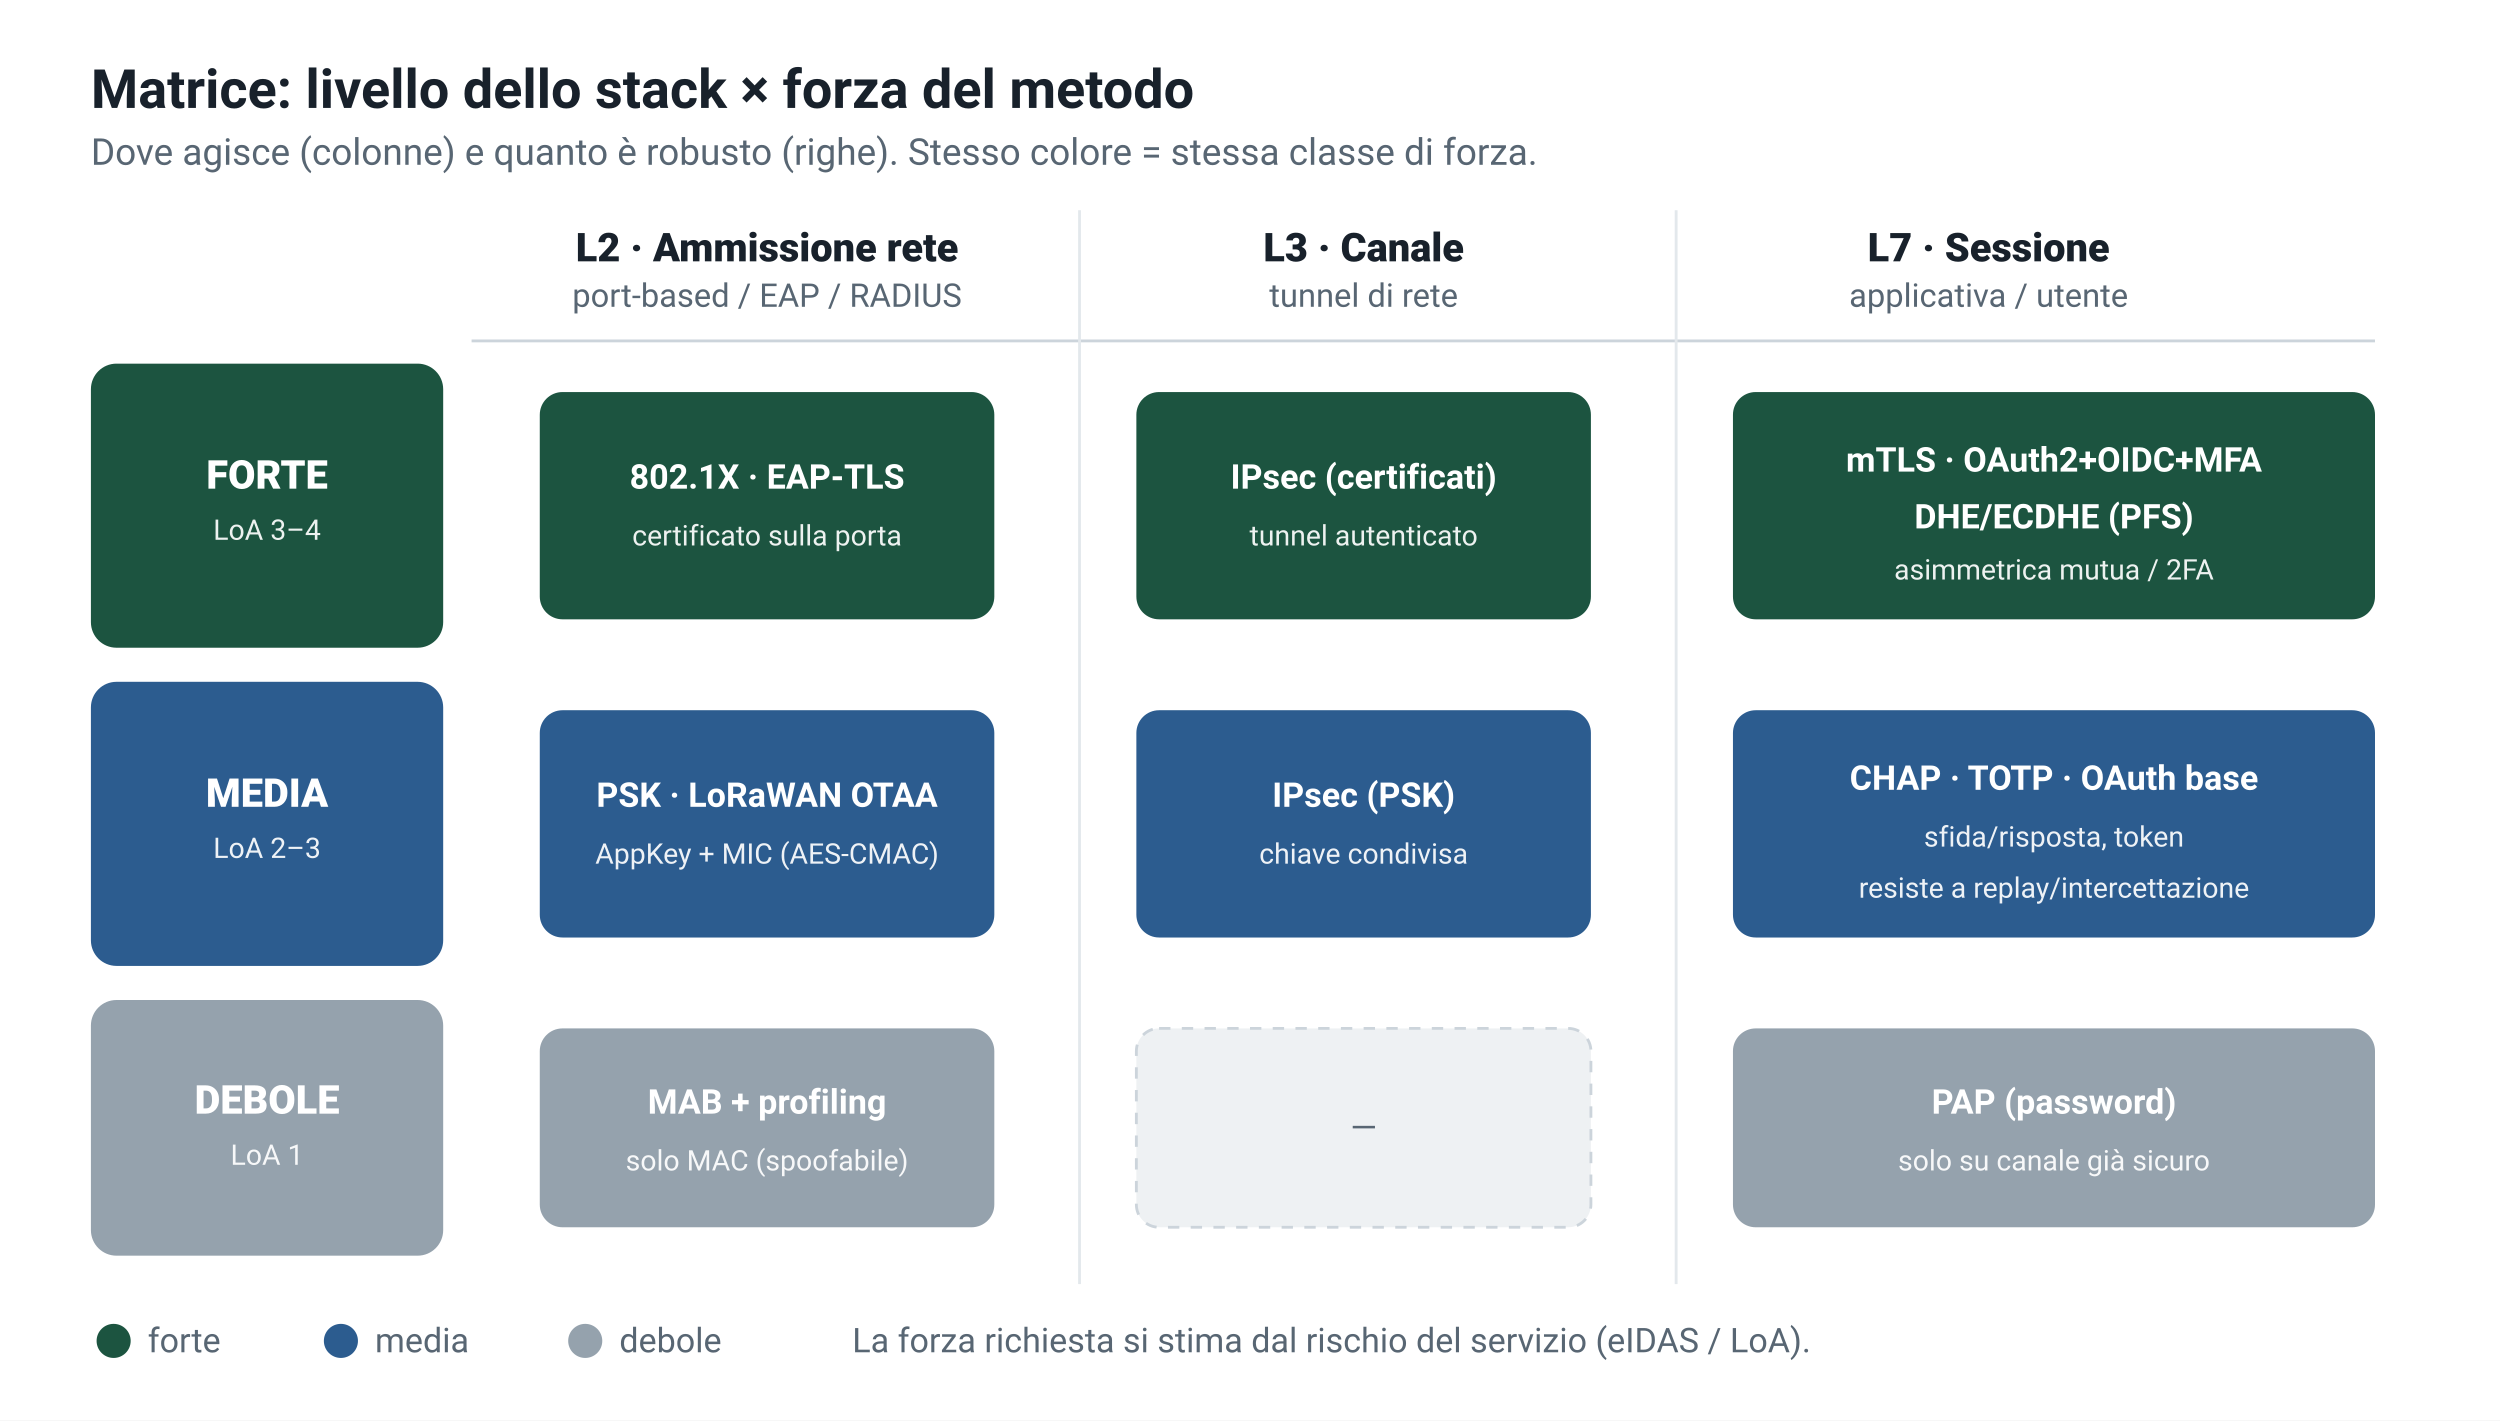
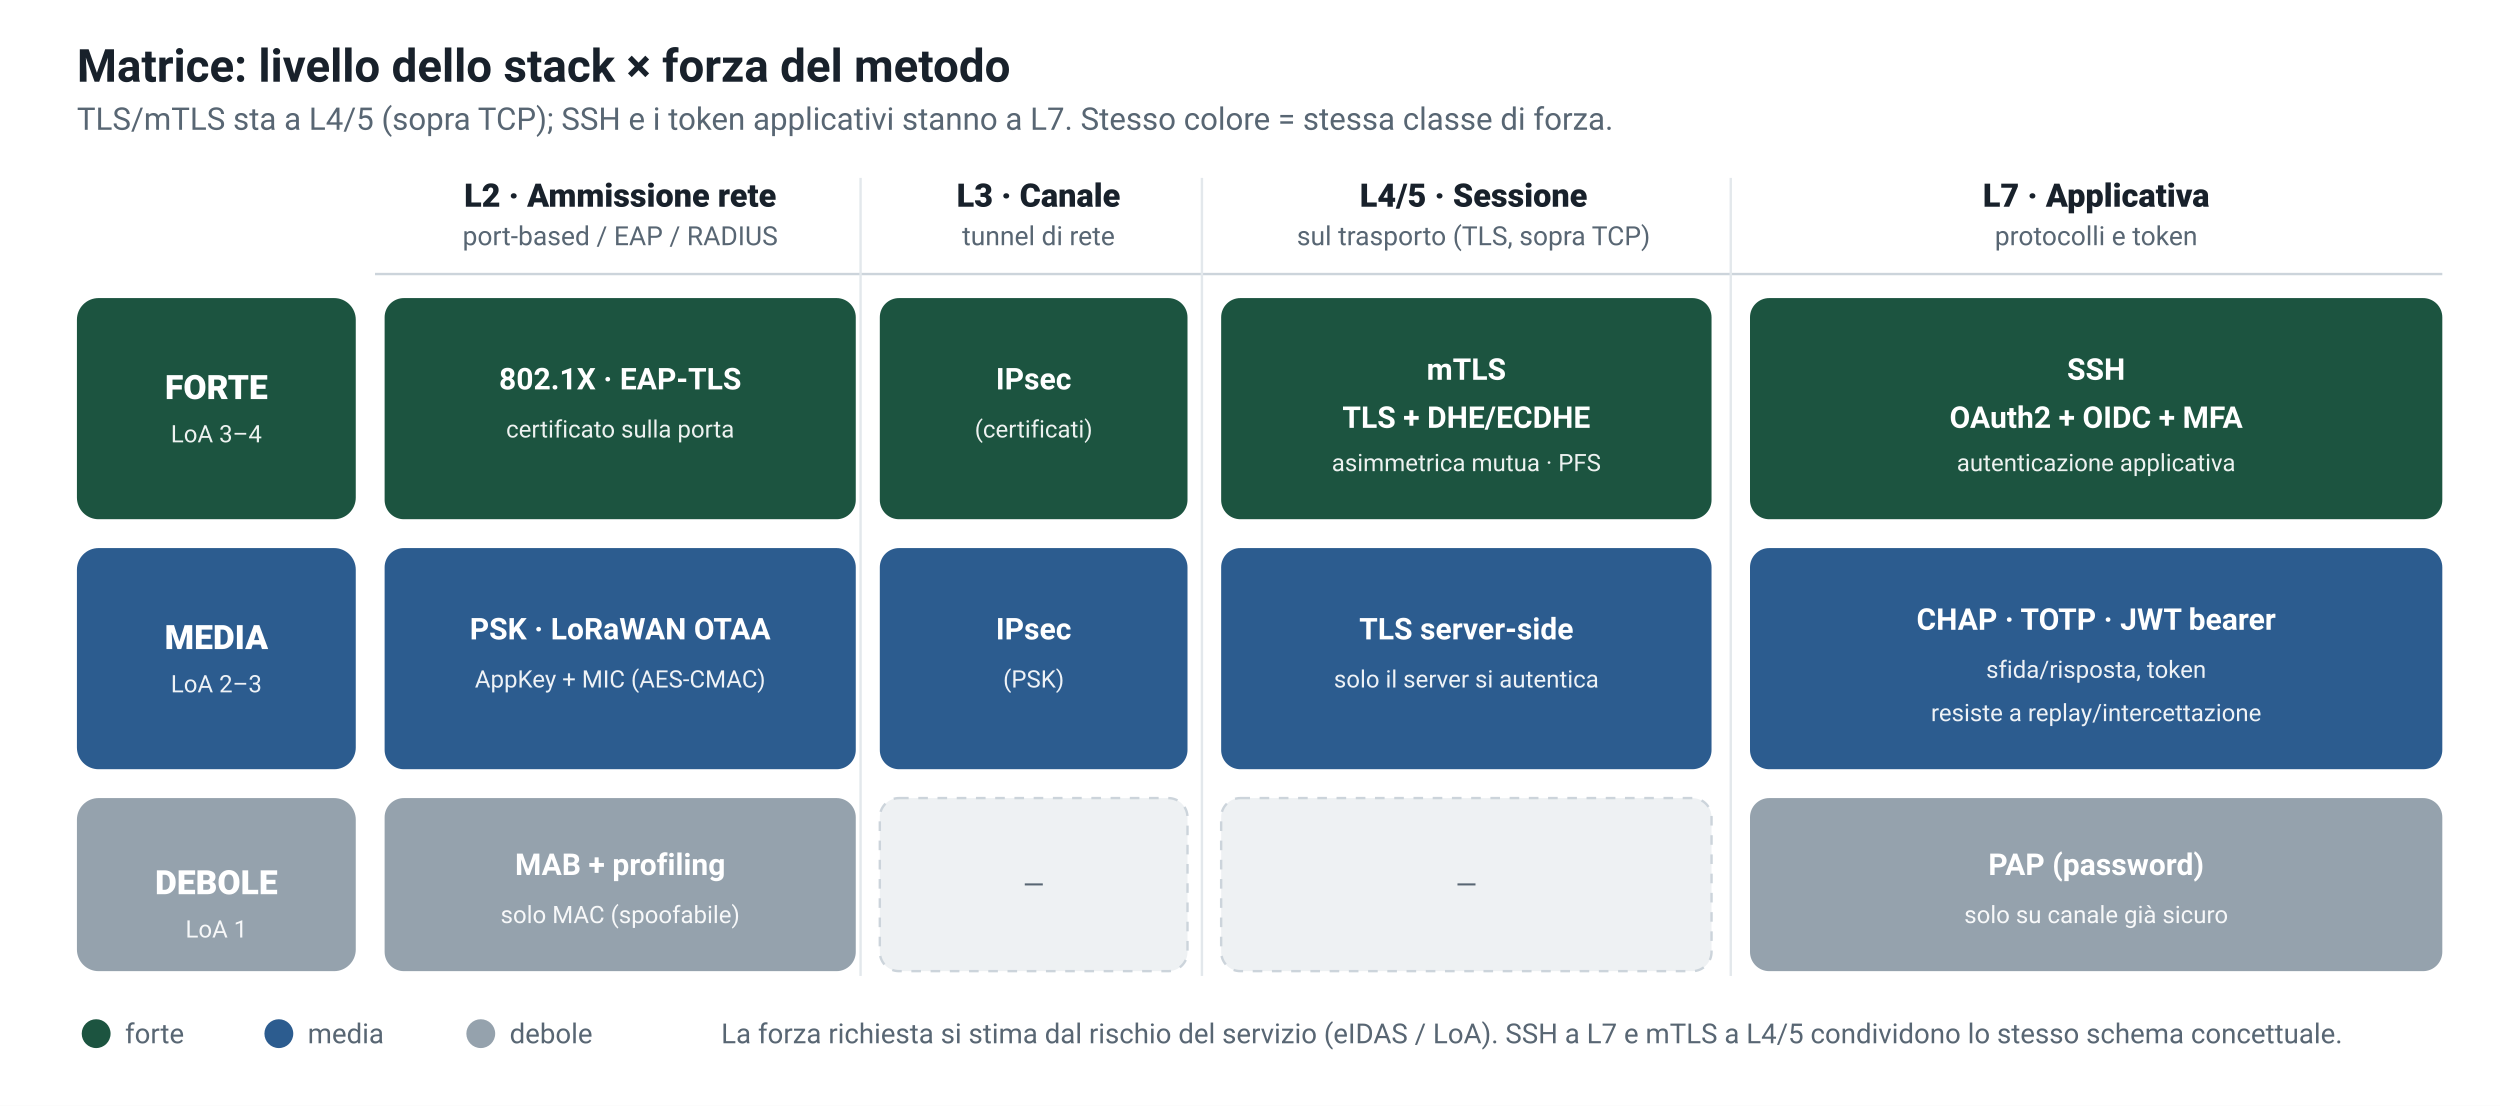
- <svg xmlns="http://www.w3.org/2000/svg" viewBox="0 0 880 500" font-family="'Segoe UI', system-ui, -apple-system, Roboto, sans-serif">
+ <svg xmlns="http://www.w3.org/2000/svg" viewBox="0 0 1040 460" font-family="'Segoe UI', system-ui, -apple-system, Roboto, sans-serif">
  <style>
    .ttl  { font-size: 19px; font-weight: 700; fill:#18212B; }
    .sub  { font-size: 13px; fill:#586673; }
-     .colh { font-size: 14px; font-weight:800; fill:#18212B; }
-     .cols { font-size: 11.5px; fill:#586673; }
+     .colh { font-size: 13.5px; font-weight:800; fill:#18212B; }
+     .cols { font-size: 11px; fill:#586673; }
    .rowh { font-size: 14px; font-weight:800; fill:#fff; }
-     .chip { font-size: 12px; font-weight:700; fill:#fff; }
+     .chip { font-size: 12.5px; font-weight:700; fill:#fff; }
    .chips{ font-size: 10px; fill:#fff; opacity:.92; }
-     .leg  { font-size: 12px; fill:#586673; }
+     .leg  { font-size: 11.5px; fill:#586673; }
  </style>
-   <rect x="0" y="0" width="880" height="500" fill="#FFFFFF" />
-   <text x="32" y="38" class="ttl">Matrice: livello dello stack × forza del metodo</text>
-   <text x="32" y="58" class="sub">Dove agisce (colonne) e quanto è robusto (righe). Stesso colore = stessa classe di forza.</text>
-   <text x="270" y="92" text-anchor="middle" class="colh">L2 · Ammissione rete</text>
-   <text x="270" y="108" text-anchor="middle" class="cols">port-based / EAP / RADIUS</text>
-   <text x="480" y="92" text-anchor="middle" class="colh">L3 · Canale</text>
-   <text x="480" y="108" text-anchor="middle" class="cols">tunnel di rete</text>
-   <text x="700" y="92" text-anchor="middle" class="colh">L7 · Sessione</text>
-   <text x="700" y="108" text-anchor="middle" class="cols">applicativa / utente</text>
-   <line x1="166" y1="120" x2="836" y2="120" stroke="#CCD4DB" />
-   <line x1="380" y1="74" x2="380" y2="452" stroke="#E3E8EC" />
-   <line x1="590" y1="74" x2="590" y2="452" stroke="#E3E8EC" />
-   <rect x="32" y="128" width="124" height="100" rx="9" fill="#1C5440" />
-   <text x="94" y="172" text-anchor="middle" class="rowh">FORTE</text>
-   <text x="94" y="190" text-anchor="middle" class="chips">LoA 3–4</text>
-   <rect x="190" y="138" width="160" height="80" rx="8" fill="#1C5440" />
-   <text x="270" y="172" text-anchor="middle" class="chip">802.1X · EAP-TLS</text>
-   <text x="270" y="192" text-anchor="middle" class="chips">certificato sulla porta</text>
-   <rect x="400" y="138" width="160" height="80" rx="8" fill="#1C5440" />
-   <text x="480" y="172" text-anchor="middle" class="chip">IPsec (certificati)</text>
-   <text x="480" y="192" text-anchor="middle" class="chips">tunnel autenticato</text>
-   <rect x="610" y="138" width="226" height="80" rx="8" fill="#1C5440" />
-   <text x="723" y="166" text-anchor="middle" class="chip">mTLS · OAuth2+OIDC+MFA</text>
-   <text x="723" y="186" text-anchor="middle" class="chip">DHE/ECDHE (PFS)</text>
-   <text x="723" y="204" text-anchor="middle" class="chips">asimmetrica mutua / 2FA</text>
-   <rect x="32" y="240" width="124" height="100" rx="9" fill="#2C5C8F" />
-   <text x="94" y="284" text-anchor="middle" class="rowh">MEDIA</text>
-   <text x="94" y="302" text-anchor="middle" class="chips">LoA 2–3</text>
-   <rect x="190" y="250" width="160" height="80" rx="8" fill="#2C5C8F" />
-   <text x="270" y="284" text-anchor="middle" class="chip">PSK · LoRaWAN OTAA</text>
-   <text x="270" y="304" text-anchor="middle" class="chips">AppKey + MIC (AES-CMAC)</text>
-   <rect x="400" y="250" width="160" height="80" rx="8" fill="#2C5C8F" />
-   <text x="480" y="284" text-anchor="middle" class="chip">IPsec (PSK)</text>
-   <text x="480" y="304" text-anchor="middle" class="chips">chiave condivisa</text>
-   <rect x="610" y="250" width="226" height="80" rx="8" fill="#2C5C8F" />
-   <text x="723" y="278" text-anchor="middle" class="chip">CHAP · TOTP · OAuth base</text>
-   <text x="723" y="298" text-anchor="middle" class="chips">sfida/risposta, token</text>
-   <text x="723" y="316" text-anchor="middle" class="chips">resiste a replay/intercettazione</text>
-   <rect x="32" y="352" width="124" height="90" rx="9" fill="#95A2AD" />
-   <text x="94" y="392" text-anchor="middle" class="rowh">DEBOLE</text>
-   <text x="94" y="410" text-anchor="middle" class="chips">LoA 1</text>
-   <rect x="190" y="362" width="160" height="70" rx="8" fill="#95A2AD" />
-   <text x="270" y="392" text-anchor="middle" class="chip">MAB + profiling</text>
-   <text x="270" y="412" text-anchor="middle" class="chips">solo MAC (spoofabile)</text>
-   <rect x="400" y="362" width="160" height="70" rx="8" fill="#EEF1F3" stroke="#CCD4DB" stroke-dasharray="4 4" />
-   <text x="480" y="401" text-anchor="middle" class="leg">—</text>
-   <rect x="610" y="362" width="226" height="70" rx="8" fill="#95A2AD" />
-   <text x="723" y="392" text-anchor="middle" class="chip">PAP (password)</text>
-   <text x="723" y="412" text-anchor="middle" class="chips">solo su canale già sicuro</text>
-   <circle cx="40" cy="472" r="6" fill="#1C5440" />
-   <text x="52" y="476" class="leg">forte</text>
-   <circle cx="120" cy="472" r="6" fill="#2C5C8F" />
-   <text x="132" y="476" class="leg">media</text>
-   <circle cx="206" cy="472" r="6" fill="#95A2AD" />
-   <text x="218" y="476" class="leg">debole</text>
-   <text x="300" y="476" class="leg">La forza richiesta si stima dal rischio del servizio (eIDAS / LoA).</text>
+   <rect x="0" y="0" width="1040" height="460" fill="#FFFFFF" />
+   <text x="32" y="34" class="ttl">Matrice: livello dello stack × forza del metodo</text>
+   <text x="32" y="54" class="sub">TLS/mTLS sta a L4/5 (sopra TCP); SSH e i token applicativi stanno a L7. Stesso colore = stessa classe di forza.</text>
+   <text x="258" y="86" text-anchor="middle" class="colh">L2 · Ammissione rete</text>
+   <text x="258" y="102" text-anchor="middle" class="cols">port-based / EAP / RADIUS</text>
+   <text x="432" y="86" text-anchor="middle" class="colh">L3 · Canale</text>
+   <text x="432" y="102" text-anchor="middle" class="cols">tunnel di rete</text>
+   <text x="613" y="86" text-anchor="middle" class="colh">L4/5 · Sessione</text>
+   <text x="613" y="102" text-anchor="middle" class="cols">sul trasporto (TLS, sopra TCP)</text>
+   <text x="872" y="86" text-anchor="middle" class="colh">L7 · Applicativa</text>
+   <text x="872" y="102" text-anchor="middle" class="cols">protocolli e token</text>
+   <line x1="156" y1="114" x2="1016" y2="114" stroke="#CCD4DB" />
+   <line x1="358" y1="74" x2="358" y2="406" stroke="#E3E8EC" />
+   <line x1="500" y1="74" x2="500" y2="406" stroke="#E3E8EC" />
+   <line x1="720" y1="74" x2="720" y2="406" stroke="#E3E8EC" />
+   <rect x="32" y="124" width="116" height="92" rx="9" fill="#1C5440" />
+   <text x="90" y="166" text-anchor="middle" class="rowh">FORTE</text>
+   <text x="90" y="184" text-anchor="middle" class="chips">LoA 3–4</text>
+   <rect x="160" y="124" width="196" height="92" rx="8" fill="#1C5440" />
+   <text x="258" y="162" text-anchor="middle" class="chip">802.1X · EAP-TLS</text>
+   <text x="258" y="182" text-anchor="middle" class="chips">certificato sulla porta</text>
+   <rect x="366" y="124" width="128" height="92" rx="8" fill="#1C5440" />
+   <text x="430" y="162" text-anchor="middle" class="chip">IPsec</text>
+   <text x="430" y="182" text-anchor="middle" class="chips">(certificati)</text>
+   <rect x="508" y="124" width="204" height="92" rx="8" fill="#1C5440" />
+   <text x="610" y="158" text-anchor="middle" class="chip">mTLS</text>
+   <text x="610" y="178" text-anchor="middle" class="chip">TLS + DHE/ECDHE</text>
+   <text x="610" y="196" text-anchor="middle" class="chips">asimmetrica mutua · PFS</text>
+   <rect x="728" y="124" width="288" height="92" rx="8" fill="#1C5440" />
+   <text x="872" y="158" text-anchor="middle" class="chip">SSH</text>
+   <text x="872" y="178" text-anchor="middle" class="chip">OAuth2 + OIDC + MFA</text>
+   <text x="872" y="196" text-anchor="middle" class="chips">autenticazione applicativa</text>
+   <rect x="32" y="228" width="116" height="92" rx="9" fill="#2C5C8F" />
+   <text x="90" y="270" text-anchor="middle" class="rowh">MEDIA</text>
+   <text x="90" y="288" text-anchor="middle" class="chips">LoA 2–3</text>
+   <rect x="160" y="228" width="196" height="92" rx="8" fill="#2C5C8F" />
+   <text x="258" y="266" text-anchor="middle" class="chip">PSK · LoRaWAN OTAA</text>
+   <text x="258" y="286" text-anchor="middle" class="chips">AppKey + MIC (AES-CMAC)</text>
+   <rect x="366" y="228" width="128" height="92" rx="8" fill="#2C5C8F" />
+   <text x="430" y="266" text-anchor="middle" class="chip">IPsec</text>
+   <text x="430" y="286" text-anchor="middle" class="chips">(PSK)</text>
+   <rect x="508" y="228" width="204" height="92" rx="8" fill="#2C5C8F" />
+   <text x="610" y="266" text-anchor="middle" class="chip">TLS server-side</text>
+   <text x="610" y="286" text-anchor="middle" class="chips">solo il server si autentica</text>
+   <rect x="728" y="228" width="288" height="92" rx="8" fill="#2C5C8F" />
+   <text x="872" y="262" text-anchor="middle" class="chip">CHAP · TOTP · JWT bearer</text>
+   <text x="872" y="282" text-anchor="middle" class="chips">sfida/risposta, token</text>
+   <text x="872" y="300" text-anchor="middle" class="chips">resiste a replay/intercettazione</text>
+   <rect x="32" y="332" width="116" height="72" rx="9" fill="#95A2AD" />
+   <text x="90" y="372" text-anchor="middle" class="rowh">DEBOLE</text>
+   <text x="90" y="390" text-anchor="middle" class="chips">LoA 1</text>
+   <rect x="160" y="332" width="196" height="72" rx="8" fill="#95A2AD" />
+   <text x="258" y="364" text-anchor="middle" class="chip">MAB + profiling</text>
+   <text x="258" y="384" text-anchor="middle" class="chips">solo MAC (spoofabile)</text>
+   <rect x="366" y="332" width="128" height="72" rx="8" fill="#EEF1F3" stroke="#CCD4DB" stroke-dasharray="4 4" />
+   <text x="430" y="372" text-anchor="middle" class="leg">—</text>
+   <rect x="508" y="332" width="204" height="72" rx="8" fill="#EEF1F3" stroke="#CCD4DB" stroke-dasharray="4 4" />
+   <text x="610" y="372" text-anchor="middle" class="leg">—</text>
+   <rect x="728" y="332" width="288" height="72" rx="8" fill="#95A2AD" />
+   <text x="872" y="364" text-anchor="middle" class="chip">PAP (password)</text>
+   <text x="872" y="384" text-anchor="middle" class="chips">solo su canale già sicuro</text>
+   <circle cx="40" cy="430" r="6" fill="#1C5440" />
+   <text x="52" y="434" class="leg">forte</text>
+   <circle cx="116" cy="430" r="6" fill="#2C5C8F" />
+   <text x="128" y="434" class="leg">media</text>
+   <circle cx="200" cy="430" r="6" fill="#95A2AD" />
+   <text x="212" y="434" class="leg">debole</text>
+   <text x="300" y="434" class="leg">La forza richiesta si stima dal rischio del servizio (eIDAS / LoA). SSH a L7 e mTLS a L4/5 condividono lo stesso schema concettuale.</text>
</svg>
